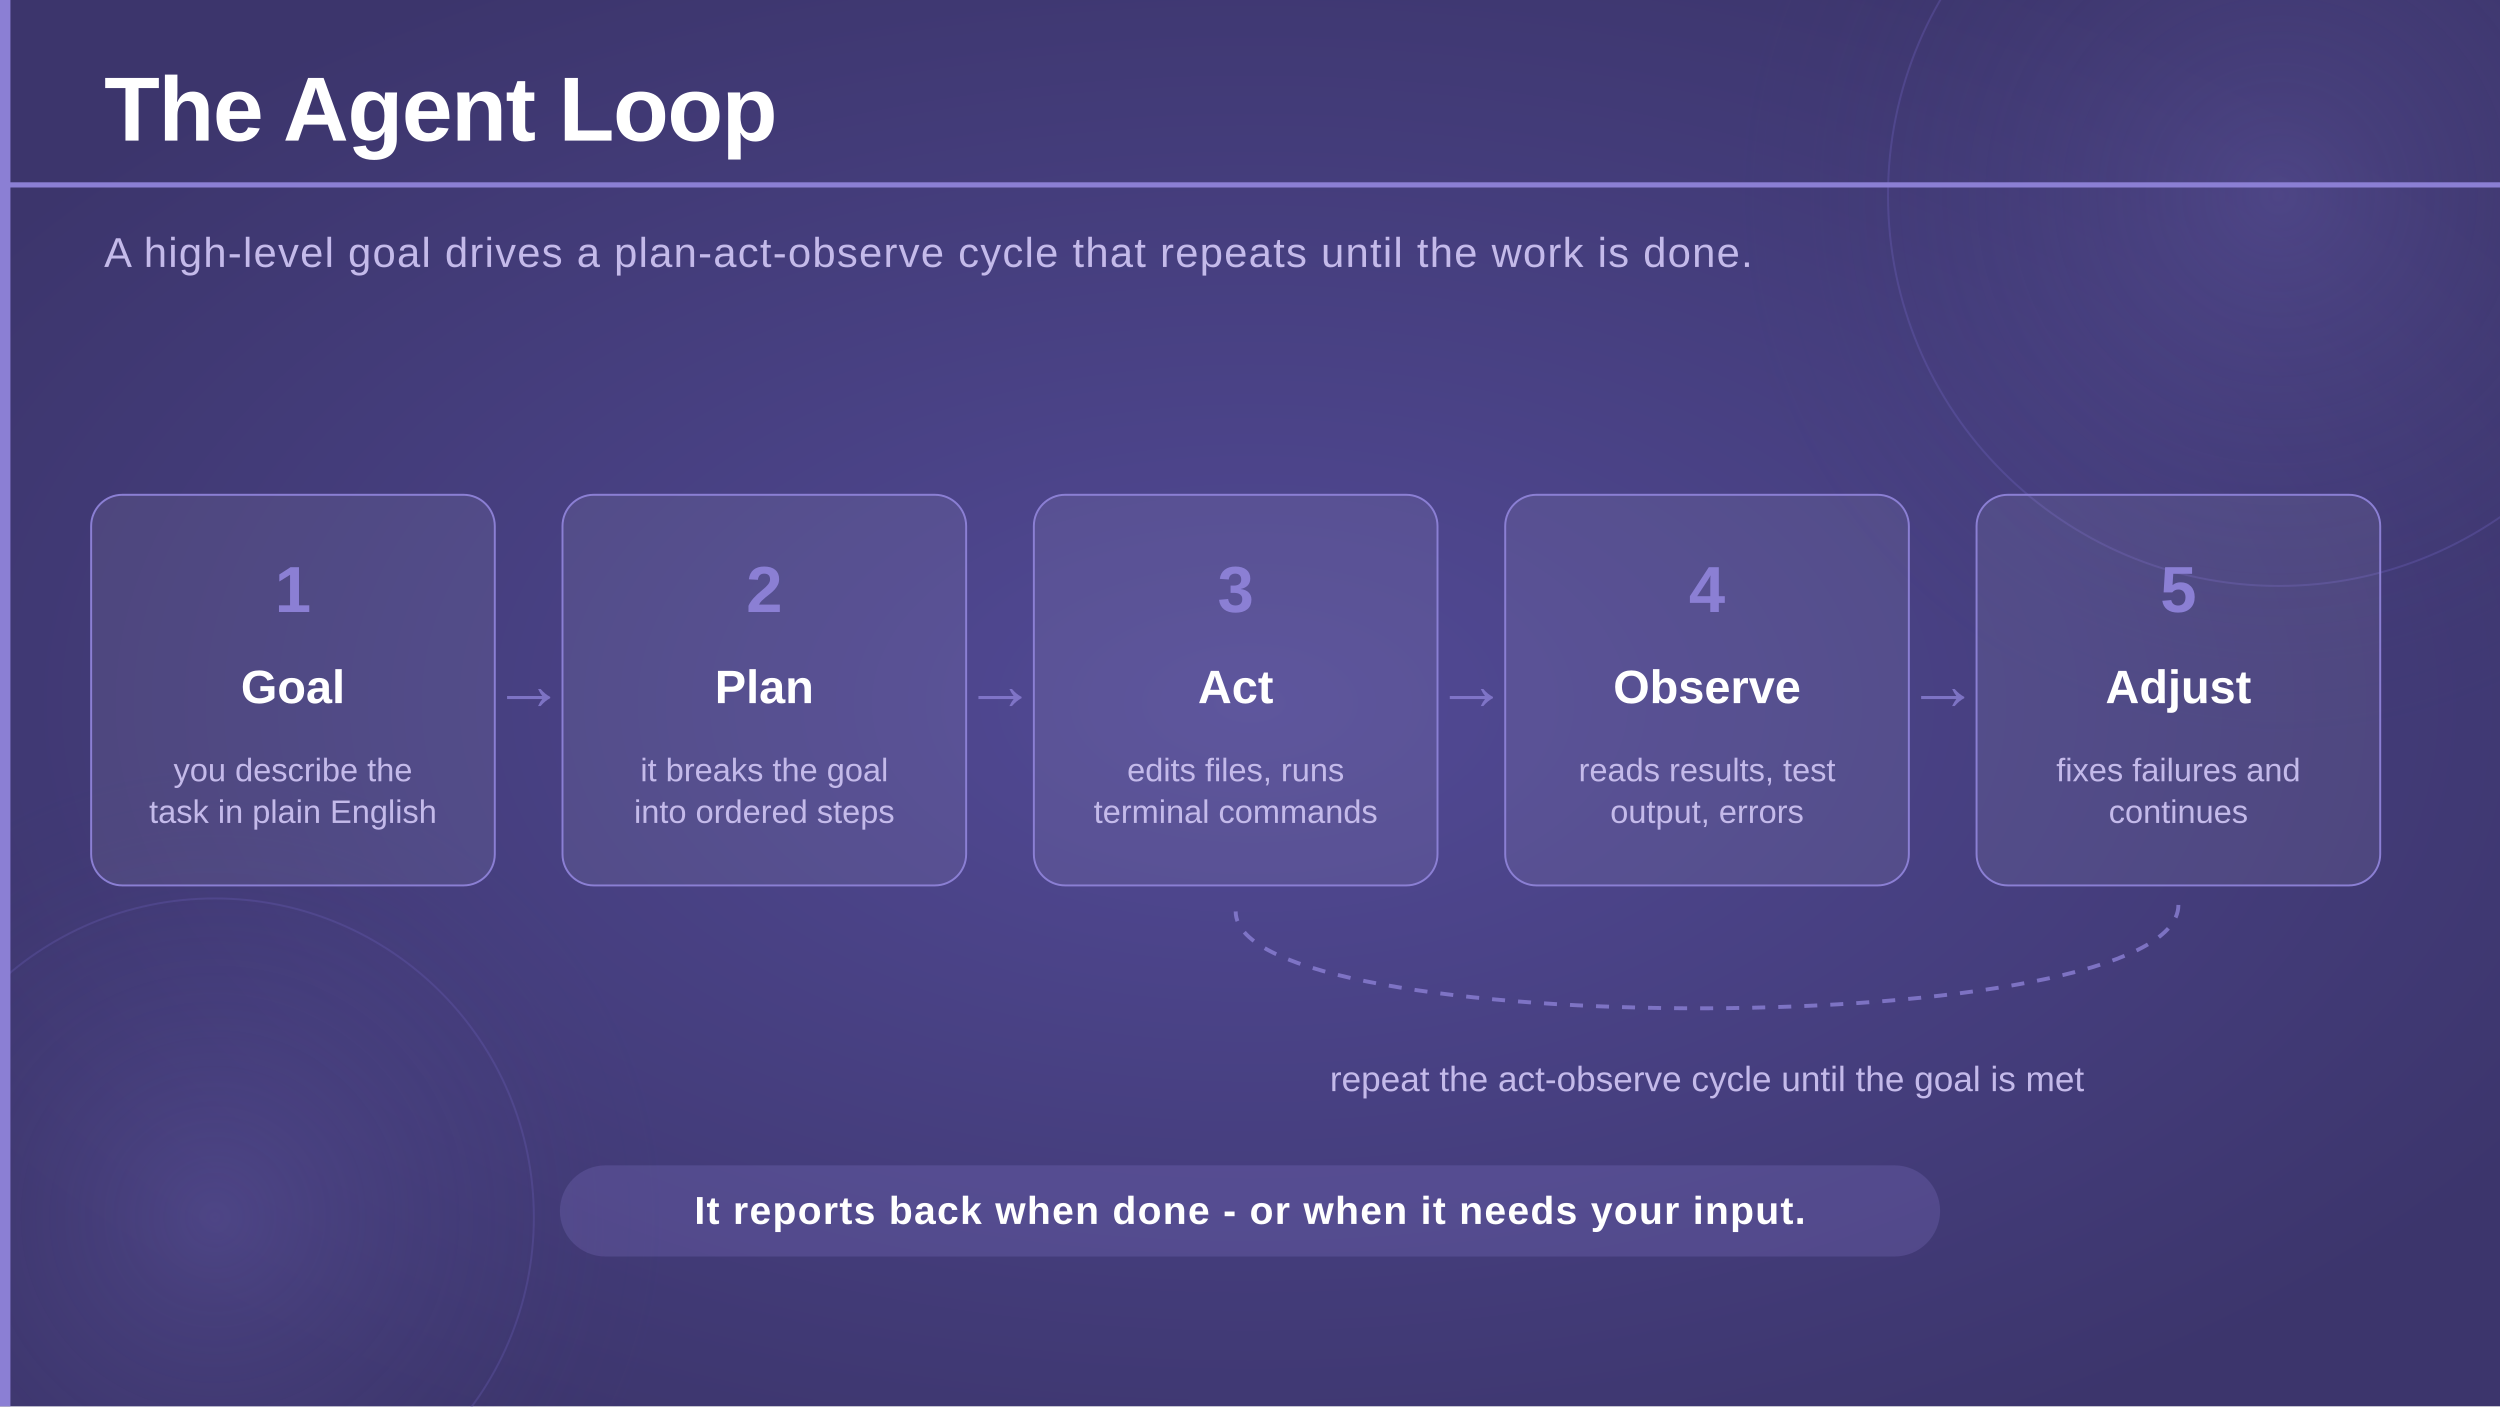
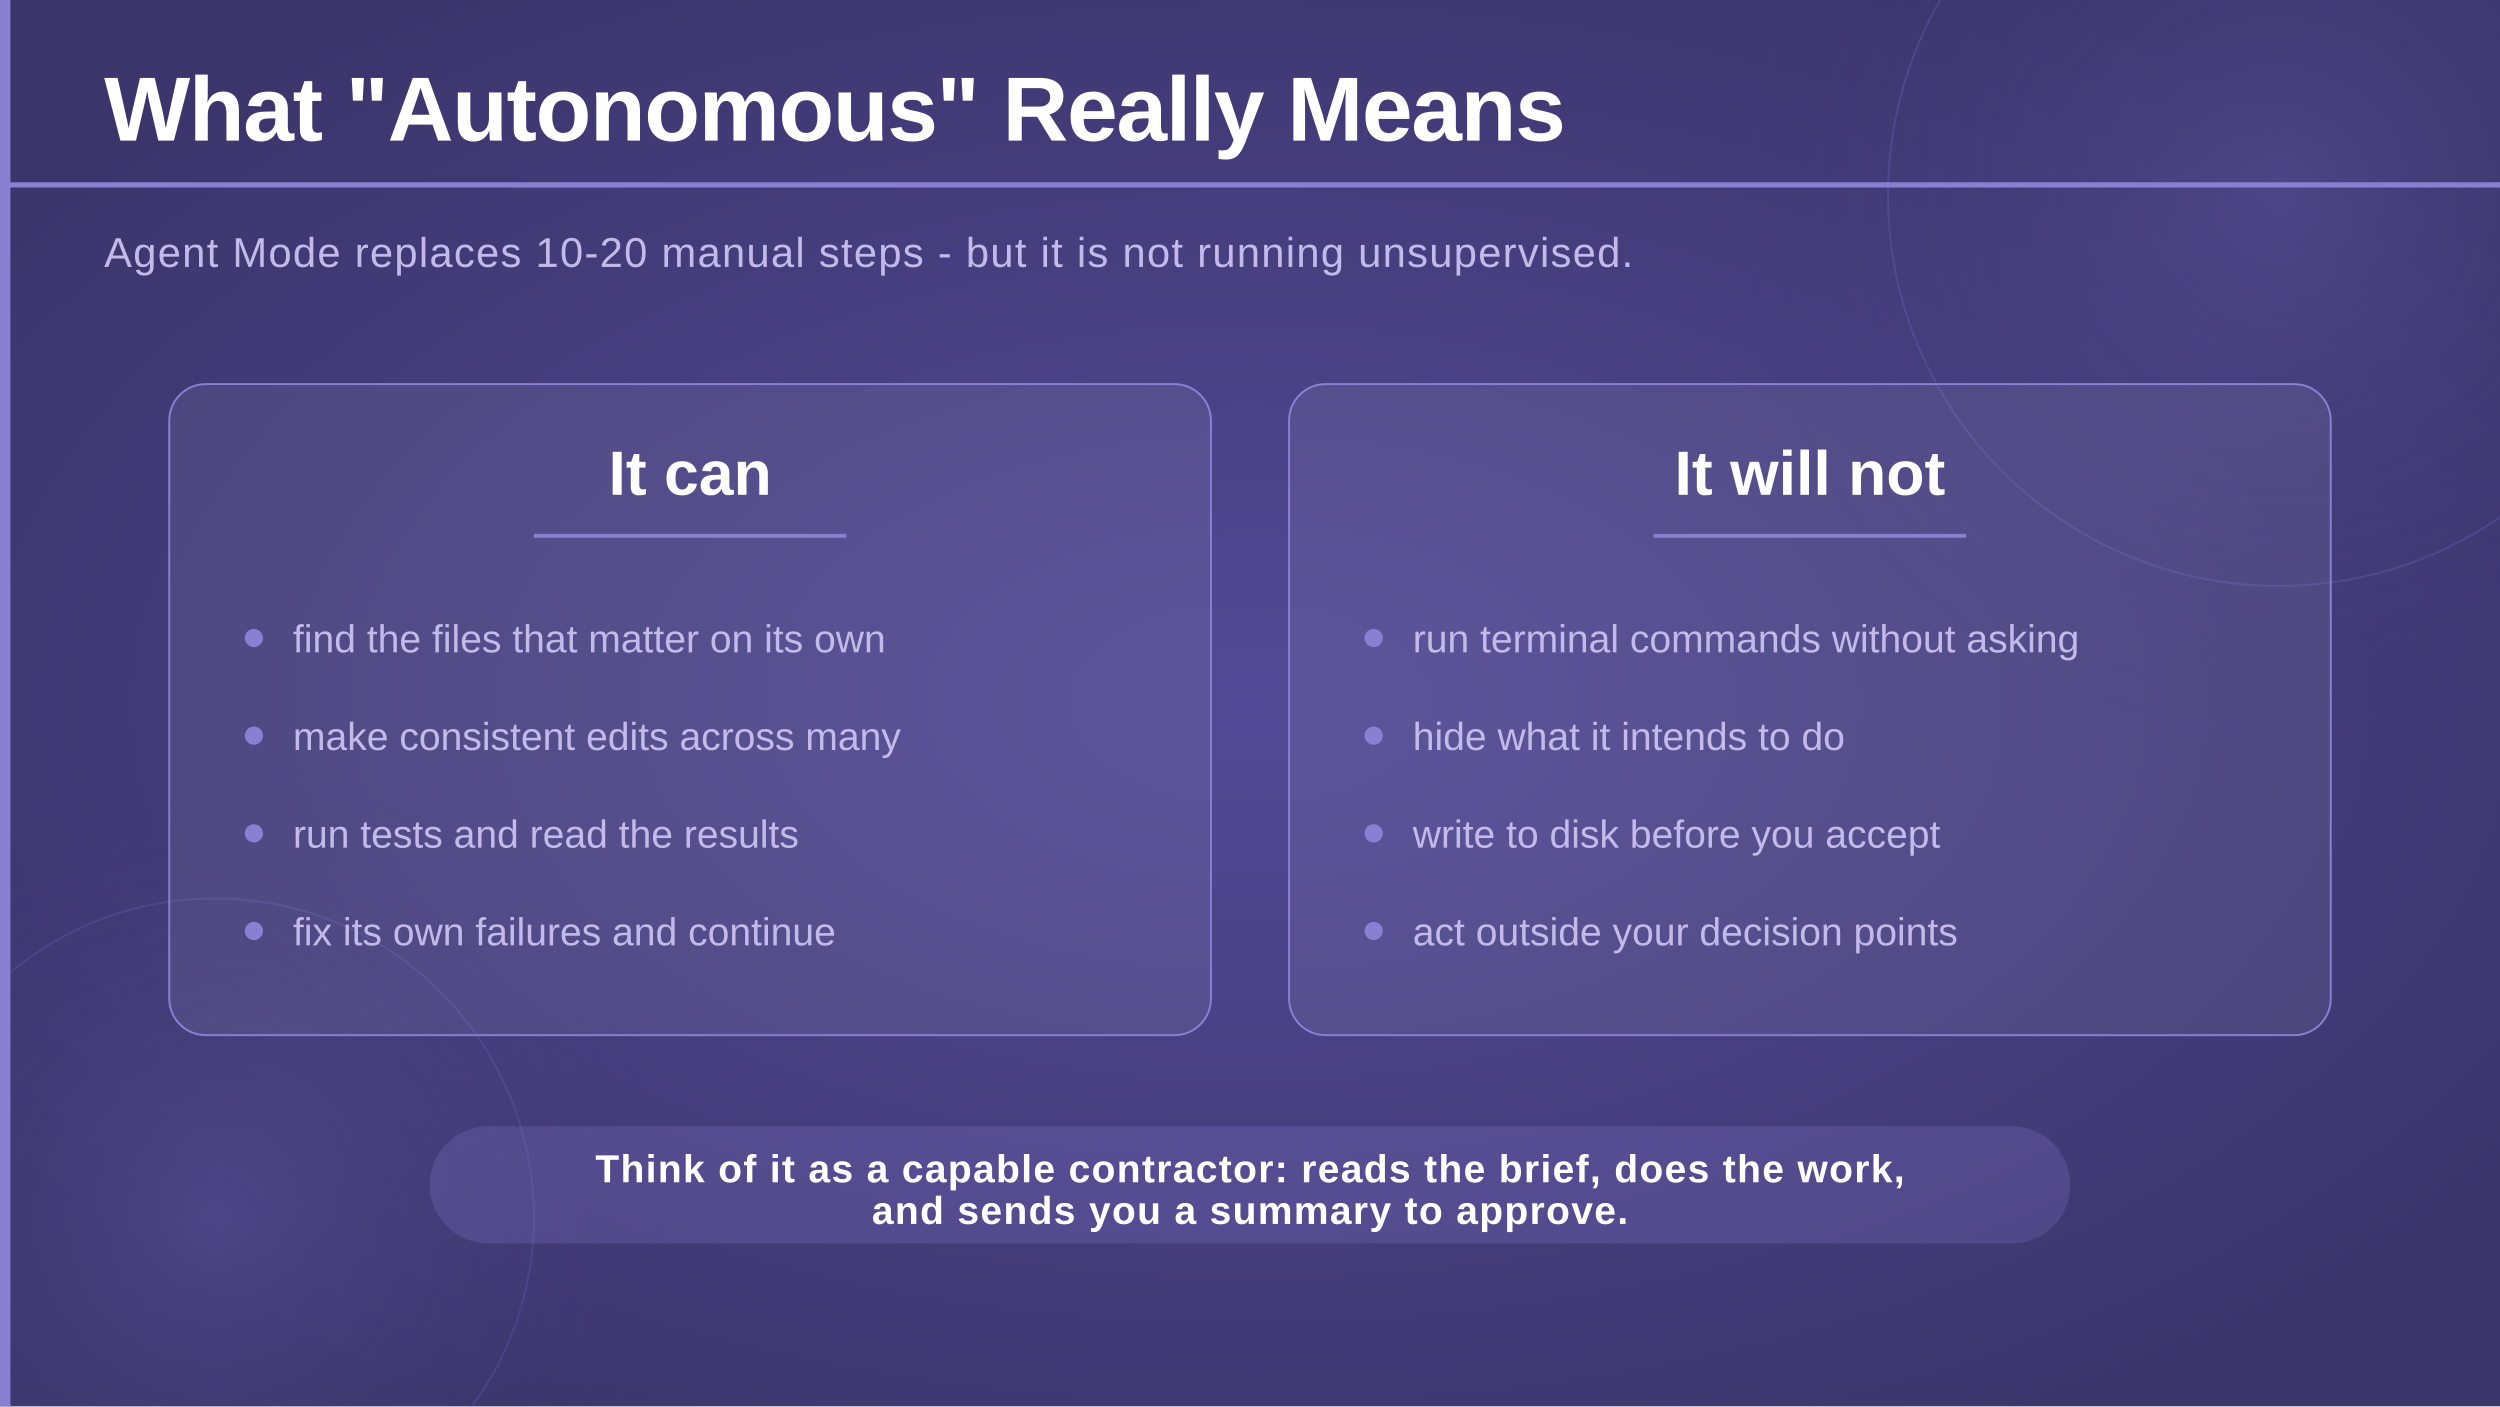
<svg xmlns="http://www.w3.org/2000/svg" viewBox="0 0 1920 1080" width="1920" height="1080">
  <defs>
    <radialGradient id="bgGlow" cx="50%" cy="50%" r="60%">
      <stop offset="0%" stop-color="#524a96" stop-opacity="1" />
      <stop offset="100%" stop-color="#3c356c" stop-opacity="1" />
    </radialGradient>
    <radialGradient id="circleGlow" cx="50%" cy="50%" r="50%">
      <stop offset="0%" stop-color="#7c70c8" stop-opacity="0.25" />
      <stop offset="100%" stop-color="#3c356c" stop-opacity="0" />
    </radialGradient>
  </defs>
  <rect width="1920" height="1080" fill="url(#bgGlow)" />
  <circle cx="1750" cy="150" r="420" fill="url(#circleGlow)" />
  <circle cx="1750" cy="150" r="300" fill="none" stroke="#6a5fb8" stroke-width="1.5" opacity="0.35" />
  <circle cx="165" cy="935" r="350" fill="url(#circleGlow)" />
  <circle cx="165" cy="935" r="245" fill="none" stroke="#6a5fb8" stroke-width="1.5" opacity="0.3" />
  <rect x="0" y="0" width="8" height="1080" fill="#8b7fd4" />
-   <text x="80" y="108" font-family="'Segoe UI', 'Helvetica Neue', Arial, sans-serif" font-size="70" font-weight="700" fill="#ffffff" letter-spacing="-1">The Agent Loop</text>
+   <text x="80" y="108" font-family="'Segoe UI', 'Helvetica Neue', Arial, sans-serif" font-size="70" font-weight="700" fill="#ffffff" letter-spacing="-1">What "Autonomous" Really Means</text>
  <rect x="0" y="140" width="1920" height="4" fill="#8b7fd4" />
  <text x="80" y="205" font-family="'Segoe UI', 'Helvetica Neue', Arial, sans-serif" font-size="32" font-weight="300" fill="#c4baea" letter-spacing="1">
-     A high-level goal drives a plan-act-observe cycle that repeats until the work is done.
+     Agent Mode replaces 10-20 manual steps - but it is not running unsupervised.
  </text>
-   <rect x="70" y="380" width="310" height="300" rx="24" fill="#ffffff" fill-opacity="0.07" stroke="#8b7fd4" stroke-width="1.5" />
-   <text x="225" y="470" text-anchor="middle" font-family="'Segoe UI', 'Helvetica Neue', Arial, sans-serif" font-size="50" font-weight="700" fill="#8b7fd4">1</text>
-   <text x="225" y="540" text-anchor="middle" font-family="'Segoe UI', 'Helvetica Neue', Arial, sans-serif" font-size="36" font-weight="700" fill="#ffffff">Goal</text>
-   <text x="225" y="600" text-anchor="middle" font-family="'Segoe UI', 'Helvetica Neue', Arial, sans-serif" font-size="25" font-weight="300" fill="#c4baea">you describe the</text>
-   <text x="225" y="632" text-anchor="middle" font-family="'Segoe UI', 'Helvetica Neue', Arial, sans-serif" font-size="25" font-weight="300" fill="#c4baea">task in plain English</text>
-   <text x="406" y="545" text-anchor="middle" font-family="'Segoe UI', 'Helvetica Neue', Arial, sans-serif" font-size="56" font-weight="700" fill="#8b7fd4" opacity="0.8">→</text>
-   <rect x="432" y="380" width="310" height="300" rx="24" fill="#ffffff" fill-opacity="0.07" stroke="#8b7fd4" stroke-width="1.5" />
-   <text x="587" y="470" text-anchor="middle" font-family="'Segoe UI', 'Helvetica Neue', Arial, sans-serif" font-size="50" font-weight="700" fill="#8b7fd4">2</text>
-   <text x="587" y="540" text-anchor="middle" font-family="'Segoe UI', 'Helvetica Neue', Arial, sans-serif" font-size="36" font-weight="700" fill="#ffffff">Plan</text>
-   <text x="587" y="600" text-anchor="middle" font-family="'Segoe UI', 'Helvetica Neue', Arial, sans-serif" font-size="25" font-weight="300" fill="#c4baea">it breaks the goal</text>
-   <text x="587" y="632" text-anchor="middle" font-family="'Segoe UI', 'Helvetica Neue', Arial, sans-serif" font-size="25" font-weight="300" fill="#c4baea">into ordered steps</text>
-   <text x="768" y="545" text-anchor="middle" font-family="'Segoe UI', 'Helvetica Neue', Arial, sans-serif" font-size="56" font-weight="700" fill="#8b7fd4" opacity="0.8">→</text>
-   <rect x="794" y="380" width="310" height="300" rx="24" fill="#ffffff" fill-opacity="0.07" stroke="#8b7fd4" stroke-width="1.5" />
-   <text x="949" y="470" text-anchor="middle" font-family="'Segoe UI', 'Helvetica Neue', Arial, sans-serif" font-size="50" font-weight="700" fill="#8b7fd4">3</text>
-   <text x="949" y="540" text-anchor="middle" font-family="'Segoe UI', 'Helvetica Neue', Arial, sans-serif" font-size="36" font-weight="700" fill="#ffffff">Act</text>
-   <text x="949" y="600" text-anchor="middle" font-family="'Segoe UI', 'Helvetica Neue', Arial, sans-serif" font-size="25" font-weight="300" fill="#c4baea">edits files, runs</text>
-   <text x="949" y="632" text-anchor="middle" font-family="'Segoe UI', 'Helvetica Neue', Arial, sans-serif" font-size="25" font-weight="300" fill="#c4baea">terminal commands</text>
-   <text x="1130" y="545" text-anchor="middle" font-family="'Segoe UI', 'Helvetica Neue', Arial, sans-serif" font-size="56" font-weight="700" fill="#8b7fd4" opacity="0.8">→</text>
-   <rect x="1156" y="380" width="310" height="300" rx="24" fill="#ffffff" fill-opacity="0.07" stroke="#8b7fd4" stroke-width="1.5" />
-   <text x="1311" y="470" text-anchor="middle" font-family="'Segoe UI', 'Helvetica Neue', Arial, sans-serif" font-size="50" font-weight="700" fill="#8b7fd4">4</text>
-   <text x="1311" y="540" text-anchor="middle" font-family="'Segoe UI', 'Helvetica Neue', Arial, sans-serif" font-size="36" font-weight="700" fill="#ffffff">Observe</text>
-   <text x="1311" y="600" text-anchor="middle" font-family="'Segoe UI', 'Helvetica Neue', Arial, sans-serif" font-size="25" font-weight="300" fill="#c4baea">reads results, test</text>
-   <text x="1311" y="632" text-anchor="middle" font-family="'Segoe UI', 'Helvetica Neue', Arial, sans-serif" font-size="25" font-weight="300" fill="#c4baea">output, errors</text>
-   <text x="1492" y="545" text-anchor="middle" font-family="'Segoe UI', 'Helvetica Neue', Arial, sans-serif" font-size="56" font-weight="700" fill="#8b7fd4" opacity="0.8">→</text>
-   <rect x="1518" y="380" width="310" height="300" rx="24" fill="#ffffff" fill-opacity="0.07" stroke="#8b7fd4" stroke-width="1.5" />
-   <text x="1673" y="470" text-anchor="middle" font-family="'Segoe UI', 'Helvetica Neue', Arial, sans-serif" font-size="50" font-weight="700" fill="#8b7fd4">5</text>
-   <text x="1673" y="540" text-anchor="middle" font-family="'Segoe UI', 'Helvetica Neue', Arial, sans-serif" font-size="36" font-weight="700" fill="#ffffff">Adjust</text>
-   <text x="1673" y="600" text-anchor="middle" font-family="'Segoe UI', 'Helvetica Neue', Arial, sans-serif" font-size="25" font-weight="300" fill="#c4baea">fixes failures and</text>
-   <text x="1673" y="632" text-anchor="middle" font-family="'Segoe UI', 'Helvetica Neue', Arial, sans-serif" font-size="25" font-weight="300" fill="#c4baea">continues</text>
-   <path d="M1673 695 C1673 800 949 800 949 700" fill="none" stroke="#8b7fd4" stroke-width="3" stroke-dasharray="10 10" opacity="0.8" />
-   <text x="1311" y="838" text-anchor="middle" font-family="'Segoe UI', 'Helvetica Neue', Arial, sans-serif" font-size="27" font-weight="300" fill="#c4baea">repeat the act-observe cycle until the goal is met</text>
-   <rect x="430" y="895" width="1060" height="70" rx="35" fill="#8b7fd4" opacity="0.22" />
-   <text x="960" y="940" text-anchor="middle" font-family="'Segoe UI', 'Helvetica Neue', Arial, sans-serif" font-size="30" font-weight="600" fill="#ffffff" letter-spacing="1">It reports back when done - or when it needs your input.</text>
+   <rect x="130" y="295" width="800" height="500" rx="28" fill="#ffffff" fill-opacity="0.07" stroke="#8b7fd4" stroke-width="1.5" />
+   <text x="530" y="380" text-anchor="middle" font-family="'Segoe UI', 'Helvetica Neue', Arial, sans-serif" font-size="48" font-weight="700" fill="#ffffff">It can</text>
+   <rect x="410" y="410" width="240" height="3" fill="#8b7fd4" />
+   <circle cx="195" cy="490" r="7" fill="#8b7fd4" />
+   <text x="225" y="501" font-family="'Segoe UI', 'Helvetica Neue', Arial, sans-serif" font-size="30" font-weight="300" fill="#c4baea">find the files that matter on its own</text>
+   <circle cx="195" cy="565" r="7" fill="#8b7fd4" />
+   <text x="225" y="576" font-family="'Segoe UI', 'Helvetica Neue', Arial, sans-serif" font-size="30" font-weight="300" fill="#c4baea">make consistent edits across many</text>
+   <circle cx="195" cy="640" r="7" fill="#8b7fd4" />
+   <text x="225" y="651" font-family="'Segoe UI', 'Helvetica Neue', Arial, sans-serif" font-size="30" font-weight="300" fill="#c4baea">run tests and read the results</text>
+   <circle cx="195" cy="715" r="7" fill="#8b7fd4" />
+   <text x="225" y="726" font-family="'Segoe UI', 'Helvetica Neue', Arial, sans-serif" font-size="30" font-weight="300" fill="#c4baea">fix its own failures and continue</text>
+   <rect x="990" y="295" width="800" height="500" rx="28" fill="#ffffff" fill-opacity="0.07" stroke="#8b7fd4" stroke-width="1.5" />
+   <text x="1390" y="380" text-anchor="middle" font-family="'Segoe UI', 'Helvetica Neue', Arial, sans-serif" font-size="48" font-weight="700" fill="#ffffff">It will not</text>
+   <rect x="1270" y="410" width="240" height="3" fill="#8b7fd4" />
+   <circle cx="1055" cy="490" r="7" fill="#8b7fd4" />
+   <text x="1085" y="501" font-family="'Segoe UI', 'Helvetica Neue', Arial, sans-serif" font-size="30" font-weight="300" fill="#c4baea">run terminal commands without asking</text>
+   <circle cx="1055" cy="565" r="7" fill="#8b7fd4" />
+   <text x="1085" y="576" font-family="'Segoe UI', 'Helvetica Neue', Arial, sans-serif" font-size="30" font-weight="300" fill="#c4baea">hide what it intends to do</text>
+   <circle cx="1055" cy="640" r="7" fill="#8b7fd4" />
+   <text x="1085" y="651" font-family="'Segoe UI', 'Helvetica Neue', Arial, sans-serif" font-size="30" font-weight="300" fill="#c4baea">write to disk before you accept</text>
+   <circle cx="1055" cy="715" r="7" fill="#8b7fd4" />
+   <text x="1085" y="726" font-family="'Segoe UI', 'Helvetica Neue', Arial, sans-serif" font-size="30" font-weight="300" fill="#c4baea">act outside your decision points</text>
+   <rect x="330" y="865" width="1260" height="90" rx="45" fill="#8b7fd4" opacity="0.22" />
+   <text x="960" y="908" text-anchor="middle" font-family="'Segoe UI', 'Helvetica Neue', Arial, sans-serif" font-size="30" font-weight="600" fill="#ffffff" letter-spacing="1">Think of it as a capable contractor: reads the brief, does the work,</text>
+   <text x="960" y="940" text-anchor="middle" font-family="'Segoe UI', 'Helvetica Neue', Arial, sans-serif" font-size="30" font-weight="600" fill="#ffffff" letter-spacing="1">and sends you a summary to approve.</text>
</svg>
